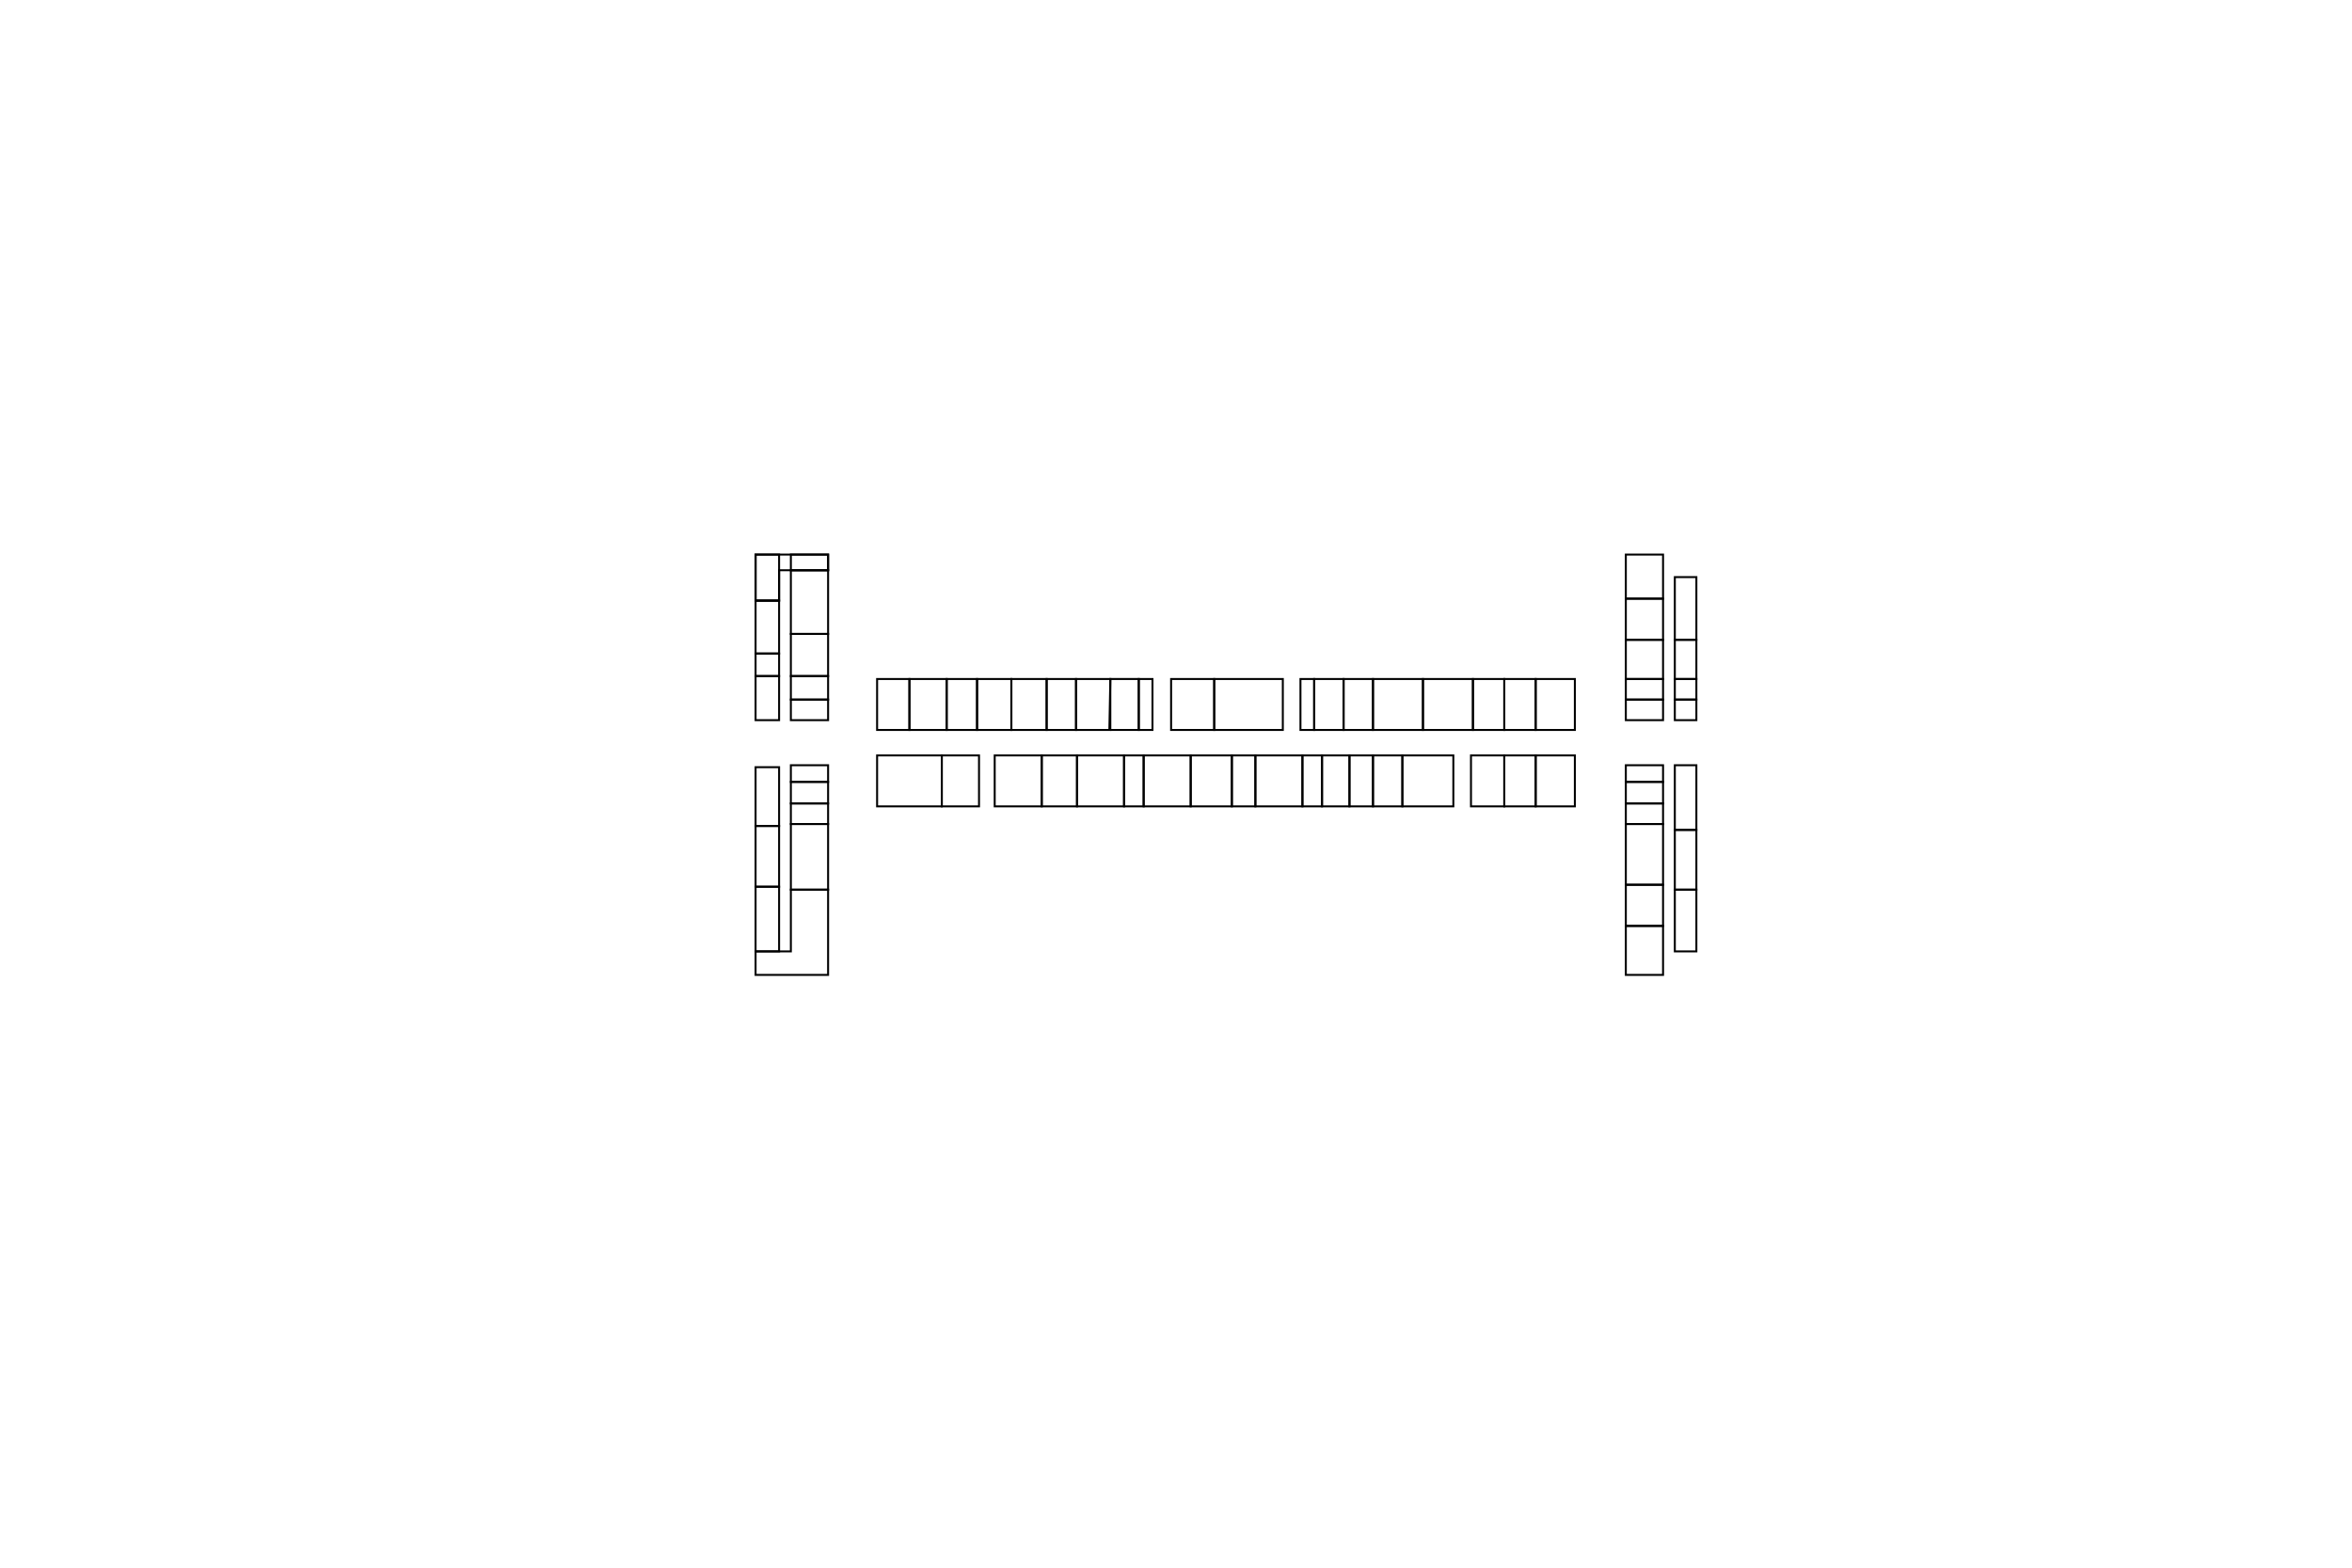
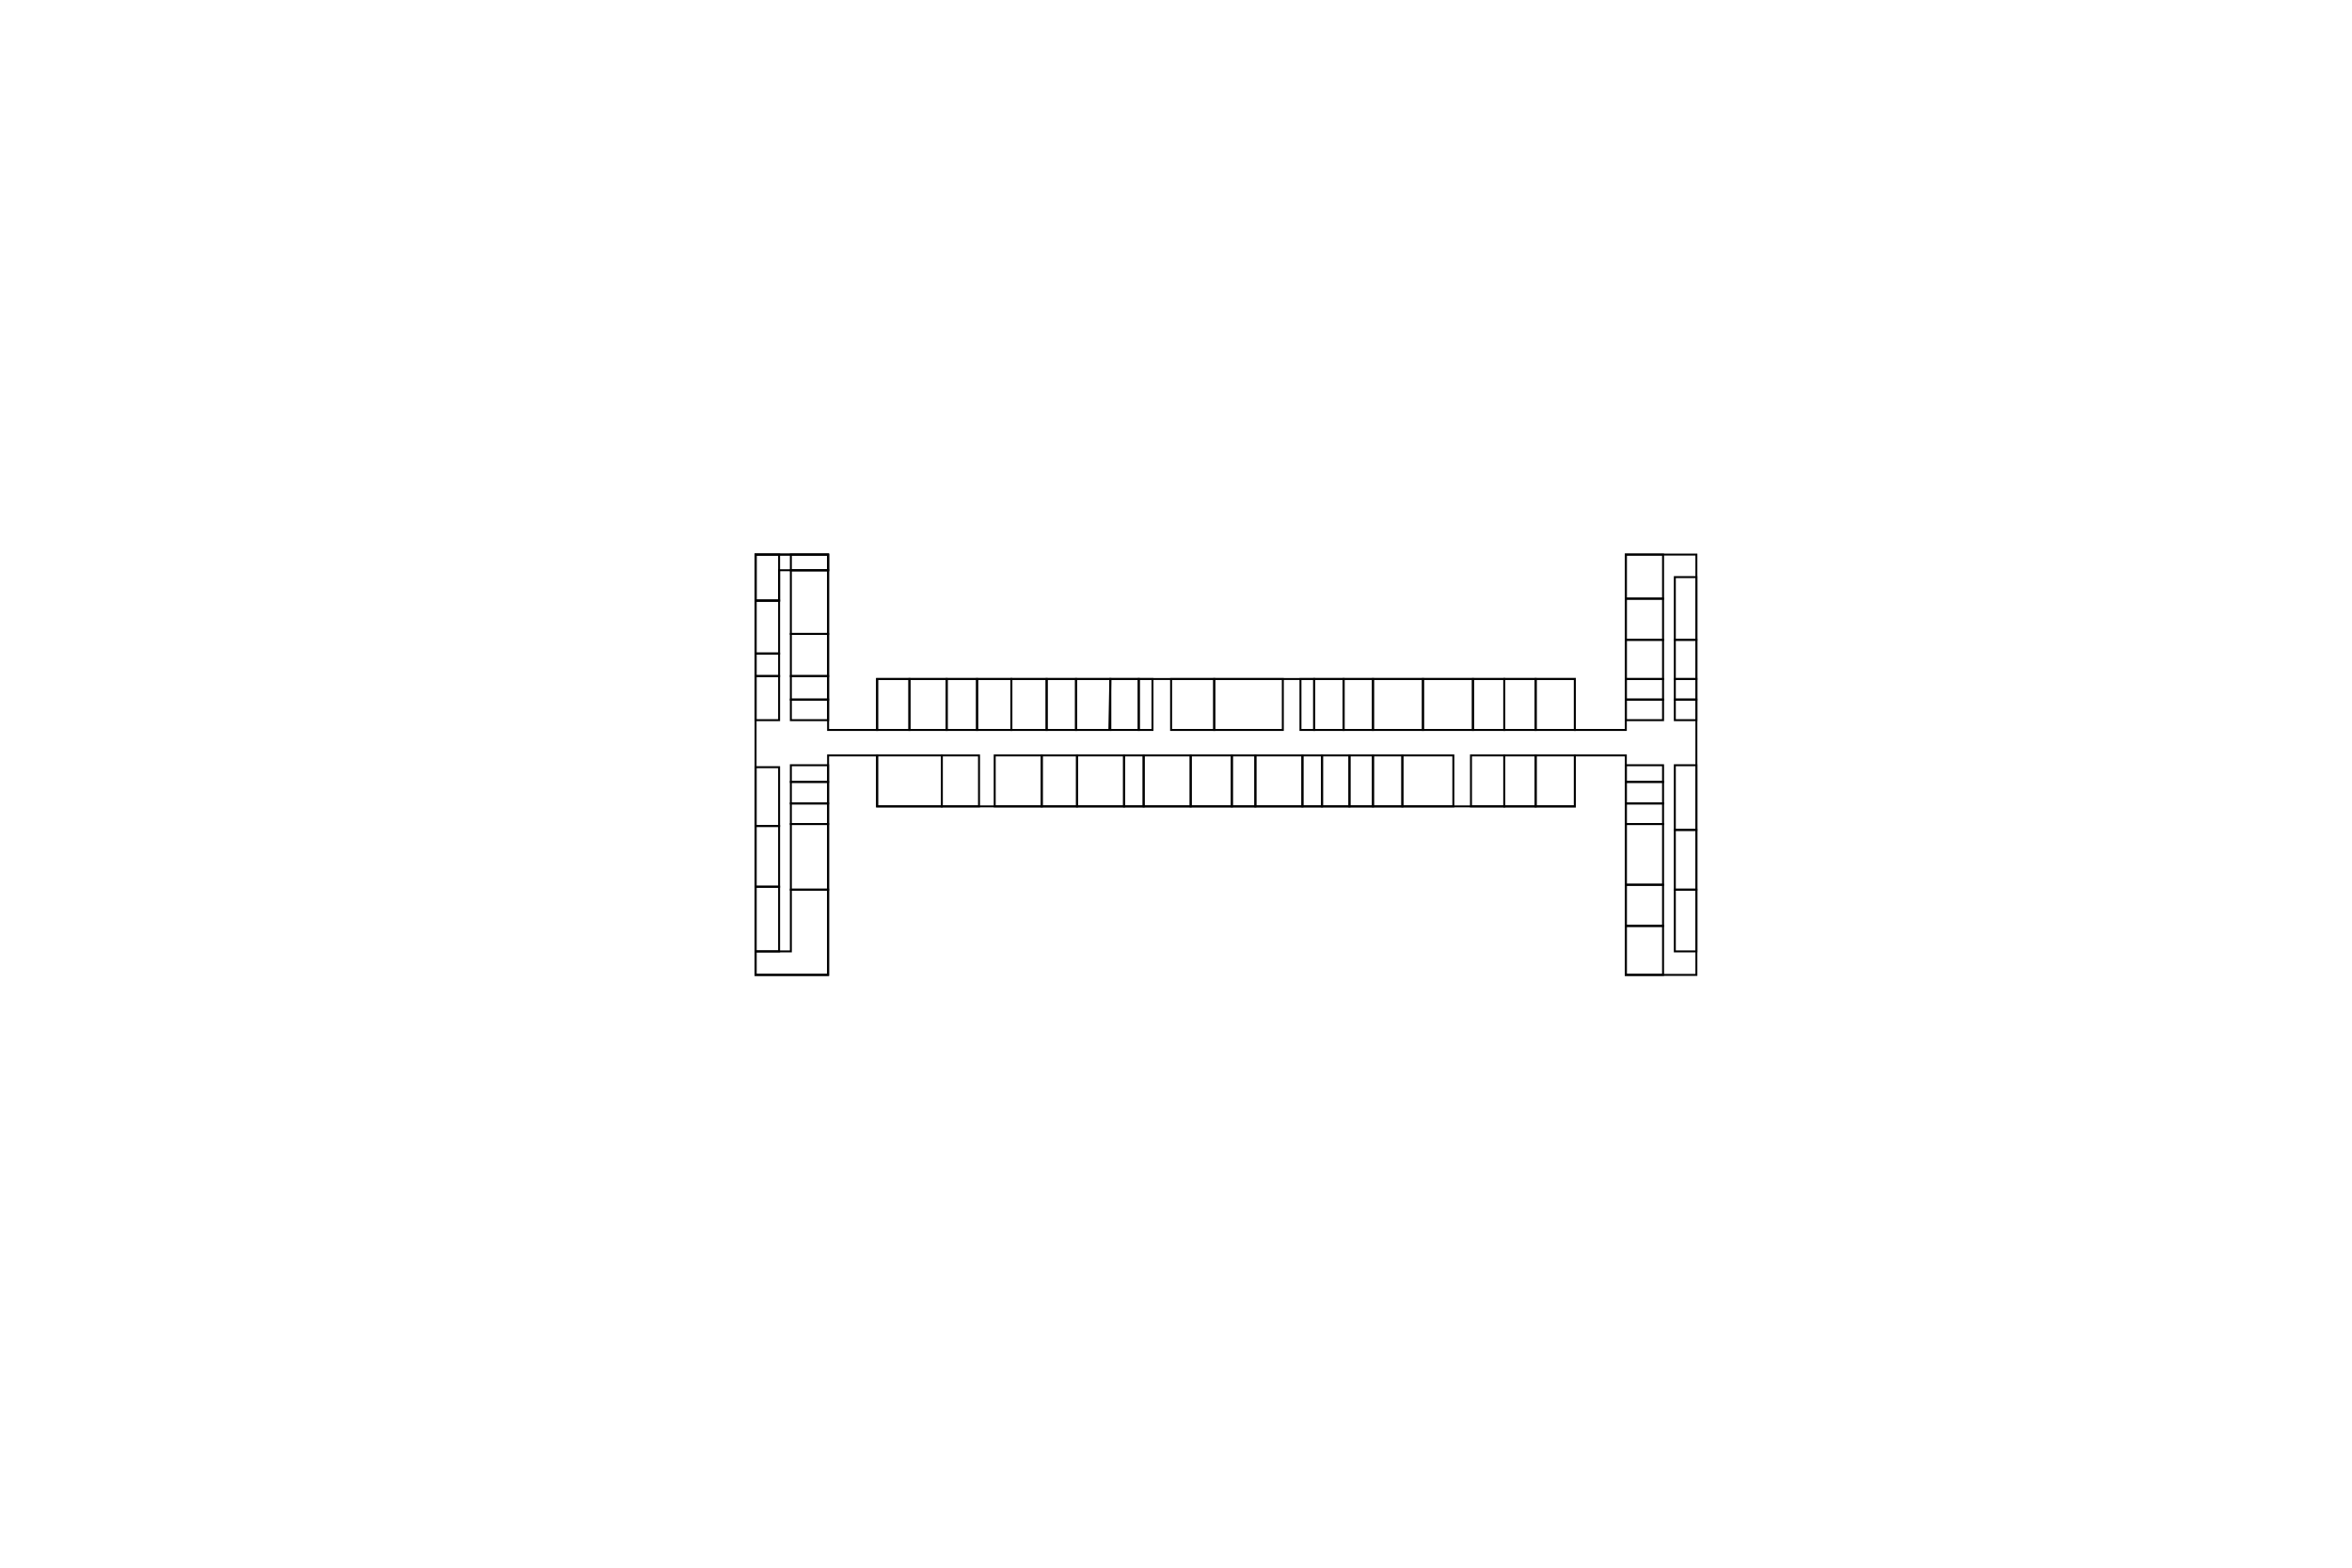
<svg xmlns="http://www.w3.org/2000/svg" width="1200" height="800" viewBox="0 0 1200 800" fill="none">
  <g id="4floor">
    <path id="449" d="M397.5 485.5H385.5V452.5H397.5V485.5Z" stroke="black" />
    <path id="450_check" d="M385.5 421.5V452.5H397.5V421.5H385.5Z" stroke="black" />
    <path id="451" d="M385.5 391.5V421.5H397.5V391.5H385.5Z" stroke="black" />
    <path id="st" d="M403.5 410V420.5H422.5V410H403.5Z" stroke="black" />
    <path id="tT" d="M403.5 399V410H422.5V399H403.5Z" stroke="black" />
    <path id="el" d="M403.5 390.5V399H422.5V390.5H403.5Z" stroke="black" />
    <path id="st_2" d="M403.5 367.5H422.5V357H403.5V367.5Z" stroke="black" />
    <path id="tM" d="M403.5 345V357H422.5V345H403.5Z" stroke="black" />
    <path id="457_check" d="M403.5 323.5V345H422.5V323.5H403.5Z" stroke="black" />
    <path id="445" d="M447.5 346.5V372.5H464V346.5H447.5Z" stroke="black" />
    <path id="444" d="M483 372.5H464V346.5H483V372.5Z" stroke="black" />
    <path id="439" d="M499.5 411.5H480.5V385.5H499.5V411.5Z" stroke="black" />
    <path id="442" d="M498.5 372.5H483V346.5H498.5V372.5Z" stroke="black" />
    <path id="440" d="M516 372.5H498.5V346.5H516V372.5Z" stroke="black" />
    <path id="437" d="M531.5 411.5H507.5V385.5H531.5V411.5Z" stroke="black" />
    <path id="438" d="M534 372.5H516V346.5H534V372.5Z" stroke="black" />
    <path id="435" d="M549.5 411.5H531.5V385.5H549.5V411.5Z" stroke="black" />
    <path id="436_check" d="M549 372.5H534V346.5H549V372.5Z" stroke="black" />
    <path id="433" d="M573.5 411.5H549.5V385.5H573.5V411.5Z" stroke="black" />
    <path id="tM_2" d="M583.5 411.5H573.5V385.5H583.5V411.5Z" stroke="black" />
    <path id="434" d="M566.5 372.5H549V346.5H566.5V372.5Z" stroke="black" />
    <path id="st_3" d="M566.5 372.5H581V346.5H566.5L566 372.5" stroke="black" />
    <path id="el_2" d="M588 346.5H581V372.5H588V346.5Z" stroke="black" />
    <path id="el_3" d="M670.5 372.5H663.5V346.5H670.5V372.5Z" stroke="black" />
    <path id="430" d="M619.5 372.5H597.5V346.5H619.5V372.5Z" stroke="black" />
    <path id="428" d="M654.5 372.5H619.5V346.5H654.5V372.5Z" stroke="black" />
    <path id="427" d="M664.5 411.5H640.5V385.5H664.5V411.5Z" stroke="black" />
    <path id="tW" d="M674.5 411.5H664.5V385.5H674.5V411.5Z" stroke="black" />
    <path id="st_4" d="M685.5 372.5H670.5V346.5H685.5V372.5Z" stroke="black" />
    <path id="424" d="M700.5 372.5H685.5V346.5H700.5V372.5Z" stroke="black" />
    <path id="421" d="M741.5 411.5H715.5V385.5H741.5V411.5Z" stroke="black" />
    <path id="422" d="M726 372.5H700.5V346.5H726V372.5Z" stroke="black" />
    <path id="420_check" d="M751.5 372.5H726V346.5H751.5V372.5Z" stroke="black" />
    <path id="418" d="M767.5 372.5H751.5V346.5H767.5V372.5Z" stroke="black" />
    <path id="416" d="M783.5 372.5H767.5V346.5H783.5V372.5Z" stroke="black" />
    <path id="414" d="M803.5 372.5H783.5V346.5H803.5V372.5Z" stroke="black" />
    <path id="st_5" d="M848.5 367.5H829.5V357H848.5V367.5Z" stroke="black" />
    <path id="el_4" d="M829.5 390.5V399H848.5V390.5H829.5Z" stroke="black" />
    <path id="tW_2" d="M829.5 399V410H848.5V399H829.5Z" stroke="black" />
    <path id="st_6" d="M848.5 420.5H829.5V410H848.5V420.5Z" stroke="black" />
    <path id="tT_2" d="M829.5 346.5V357H848.5V346.5H829.5Z" stroke="black" />
    <path id="404" d="M829.5 326.5V346.5H848.5V326.5H829.5Z" stroke="black" />
    <path id="402" d="M829.5 305.5V326.5H848.5V305.5H829.5Z" stroke="black" />
    <path id="401" d="M829.5 283V305.5H848.5V283H829.5Z" stroke="black" />
    <path id="408_check" d="M865.5 390.5H854.5V423.5H865.5V390.5Z" stroke="black" />
    <path id="409_check" d="M854.5 454V423.5H865.5V454H854.5Z" stroke="black" />
    <path id="413" d="M829.5 451.5V420.5H848.5V451.5H829.5Z" stroke="black" />
    <path id="412" d="M848.5 472.5H829.5V451.5H848.5V472.5Z" stroke="black" />
    <path id="411" d="M829.5 497.5V472.5H848.5V497.5H829.5Z" stroke="black" />
    <path id="410_check" d="M865.5 454H854.5V485.5H865.5V454Z" stroke="black" />
    <path id="446" d="M403.5 420.5V454H422.5V420.5H403.5Z" stroke="black" />
    <path id="448_check" d="M385.5 485.5V497.5H422.5V454H403.5V485.5H385.5Z" stroke="black" />
    <path id="456_check" d="M403.5 291V323.5H422.5V291H403.5Z" stroke="black" />
    <path id="455" d="M403.5 283V291H422.5V283H403.5Z" stroke="black" />
    <path id="452" d="M397.5 367.5H385.5V345H397.5V367.5Z" stroke="black" />
    <path id="453" d="M385.5 333.5V345H397.5V333.5H385.5Z" stroke="black" />
    <path id="454 check" d="M385.5 306.5V333.5H397.5V306.5H385.5Z" stroke="black" />
    <path id="454a" d="M385.5 283V306.5H397.5V283H385.5Z" stroke="black" />
    <path id="441" d="M480.5 411.5H447.5V385.5H480.5V411.5Z" stroke="black" />
    <path id="429 check" d="M640.5 411.5H628.5V385.5H640.5V411.5Z" stroke="black" />
    <path id="432" d="M607.5 411.5H583.5V385.5H607.5V411.5Z" stroke="black" />
    <path id="431" d="M628.5 411.5H607.5V385.5H628.5V411.5Z" stroke="black" />
    <path id="423" d="M700.5 385.5H715.5V411.5H700.5V385.5Z" stroke="black" />
    <path id="426" d="M688.5 411.5H674.5V385.5H688.5V411.5Z" stroke="black" />
    <path id="425" d="M700.5 411.5H688.5V385.5H700.5V411.5Z" stroke="black" />
    <path id="415" d="M803.5 385.5V411.5H783.5V385.5H803.5Z" stroke="black" />
    <path id="419" d="M750.5 411.5V385.5H767.5V411.5H750.5Z" stroke="black" />
    <path id="417" d="M783.5 411.5H767.5V385.5H783.5V411.5Z" stroke="black" />
    <path id="407" d="M854.5 357V367.5H865.5V357H854.5Z" stroke="black" />
    <path id="406" d="M854.5 346.5V357H865.5V346.5H854.5Z" stroke="black" />
    <path id="405_check" d="M854.5 326.5V346.5H865.5V326.5H854.5Z" stroke="black" />
    <path id="403_check" d="M854.5 294.5V326.5H865.5V294.5H854.5Z" stroke="black" />
    <path id="check" d="M385.5 283V306.5H397.5V291H422.5V283H385.5Z" stroke="black" />
+     <path id="Vector 1" d="M385.5 283V497.5H422.5V385.5H447.5V411.5H803.5V385.5H829.5V497.5H865.5V283H829.5V372.5H803.5V346.5H447.5V372.5H422.5V283H385.5Z" stroke="black" />
  </g>
</svg>
